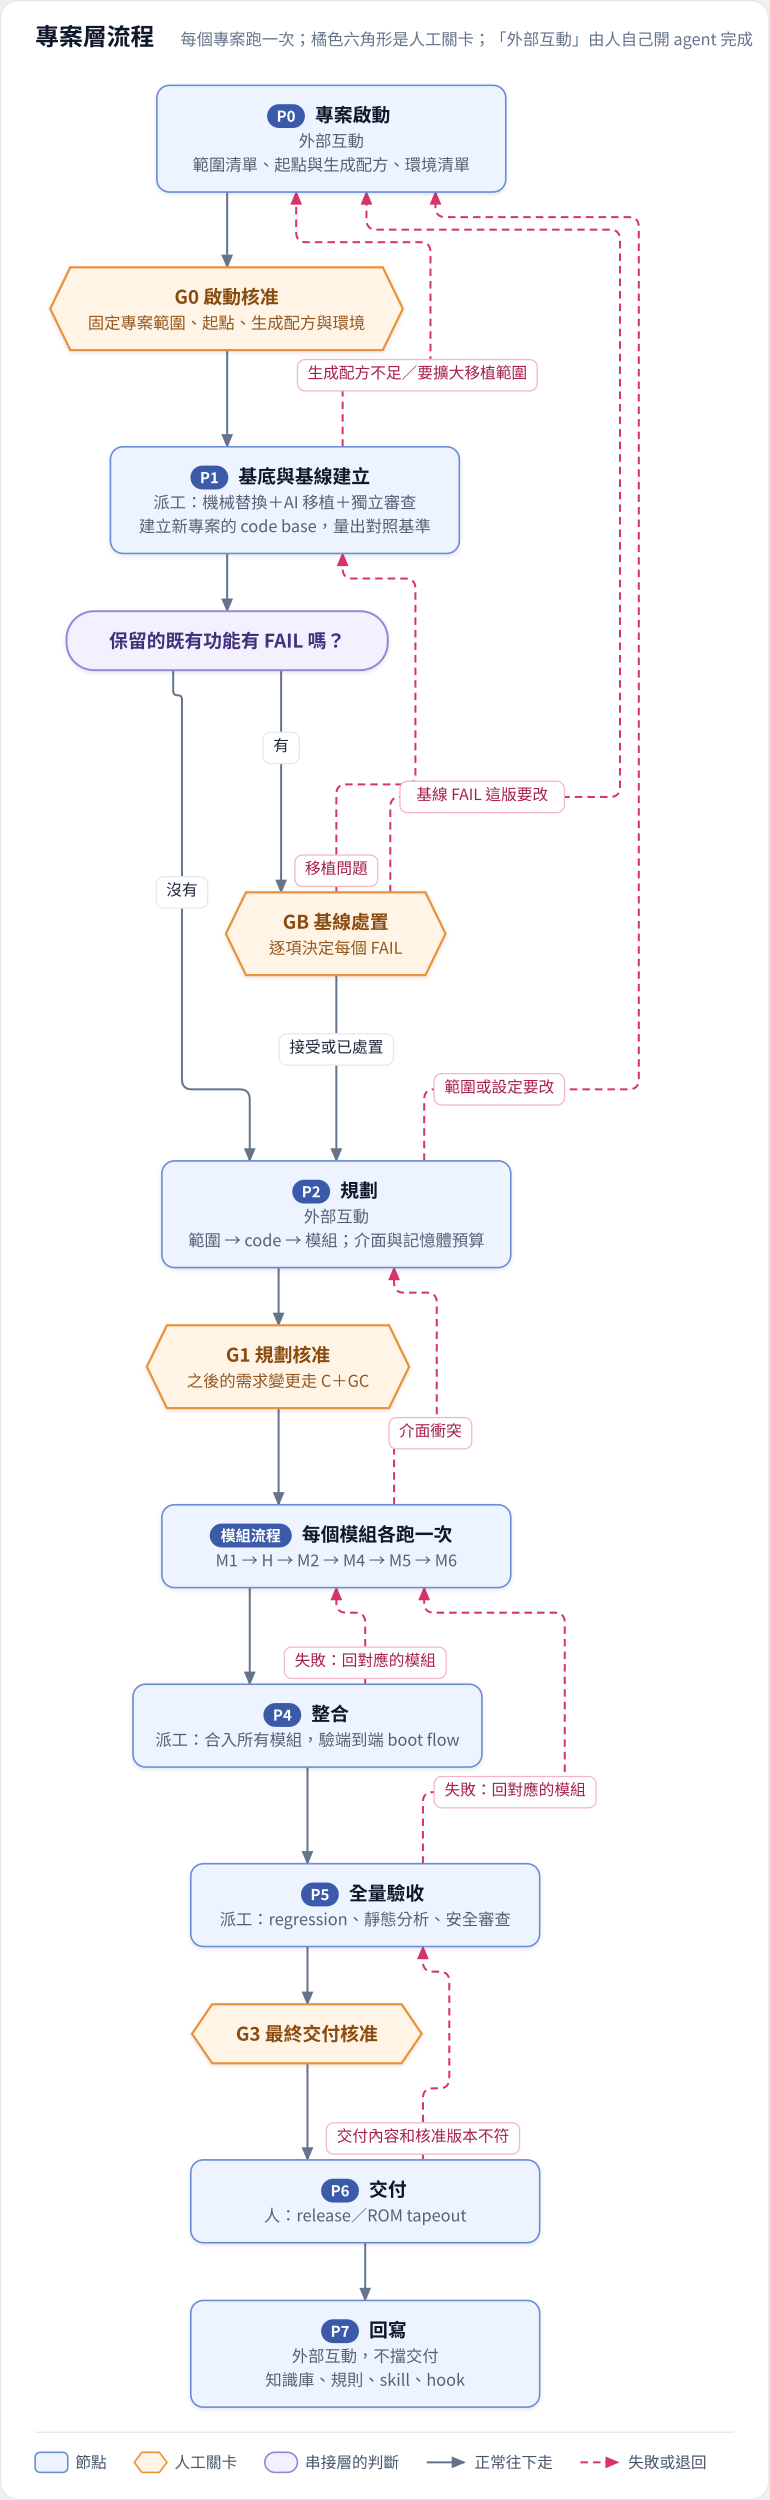
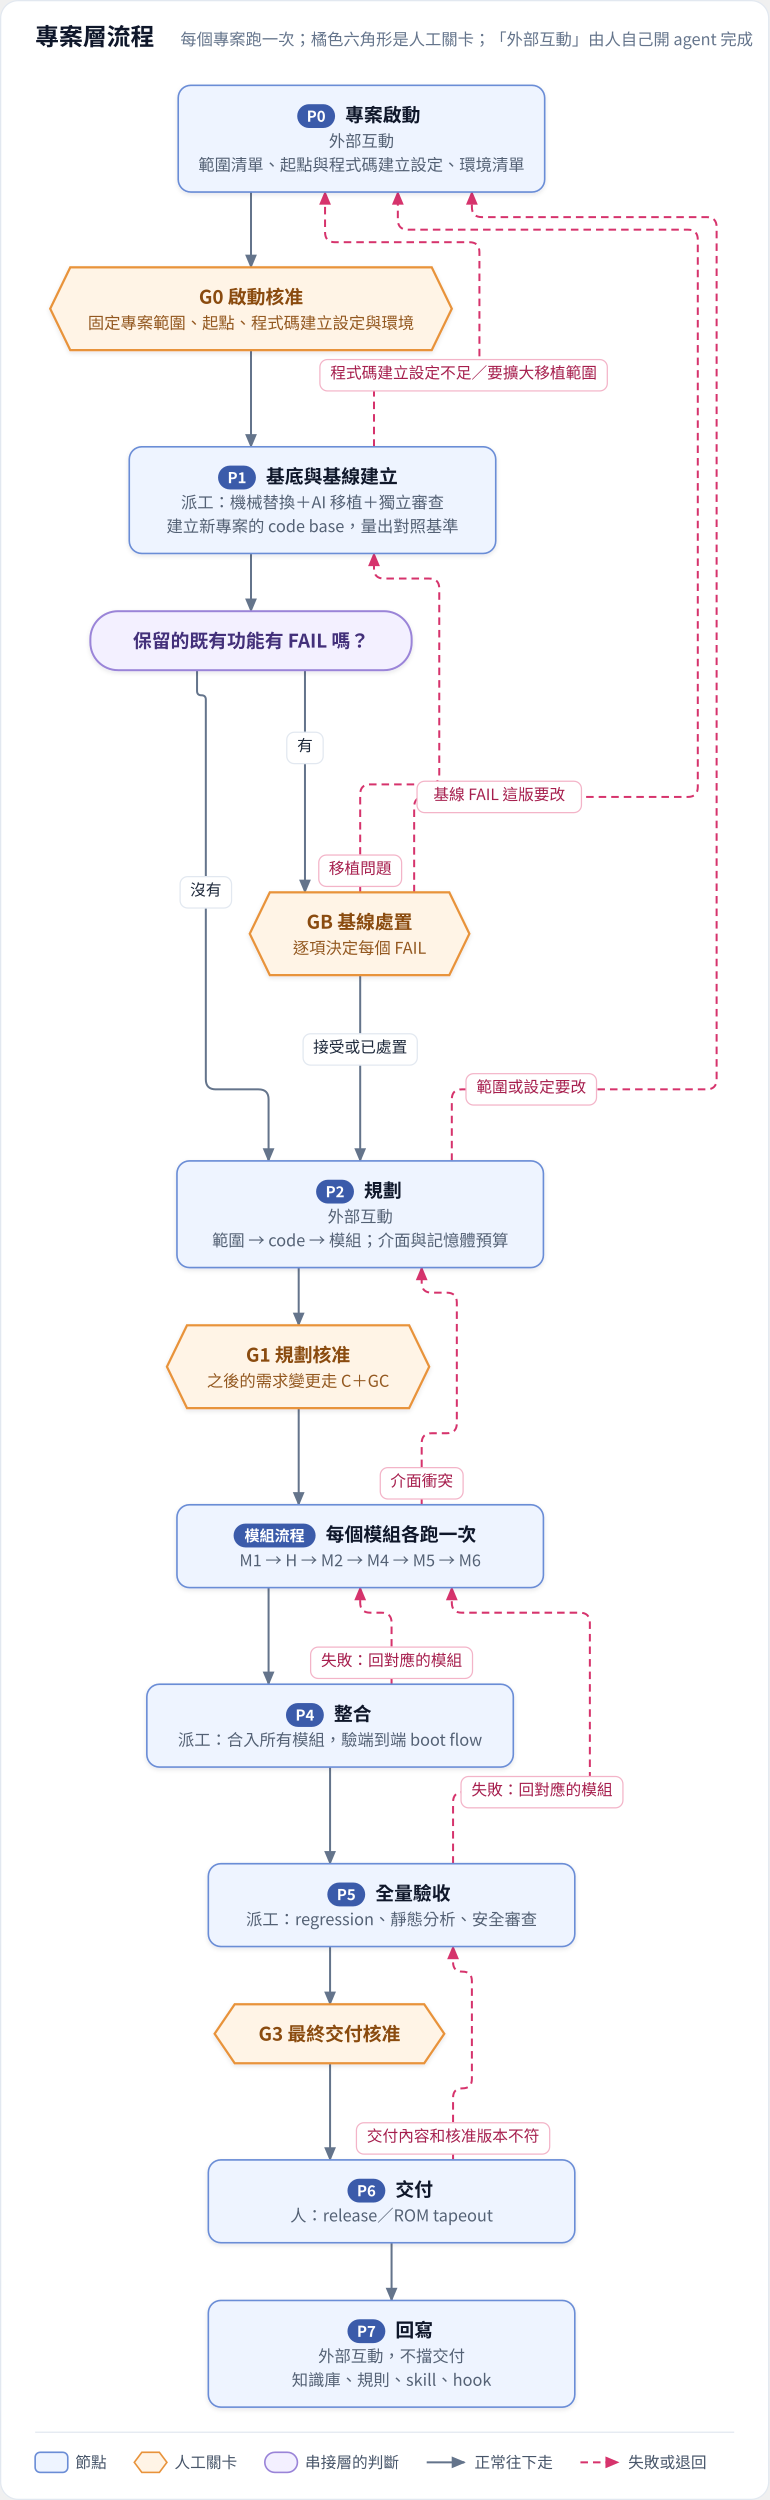
<svg xmlns="http://www.w3.org/2000/svg" width="613" height="1992" viewBox="0 0 613 1992" font-family="'PingFang TC','Noto Sans TC','Microsoft JhengHei','Noto Sans CJK TC',system-ui,-apple-system,'Segoe UI',sans-serif" role="img" aria-label="專案層流程">
  <defs>
    <marker id="a-normal" viewBox="0 0 10 10" refX="9" refY="5" markerWidth="7" markerHeight="7" orient="auto-start-reverse">
      <path d="M0,0.8 L10,5 L0,9.2 Z" fill="#64748B" />
    </marker>
    <marker id="a-back" viewBox="0 0 10 10" refX="9" refY="5" markerWidth="7" markerHeight="7" orient="auto-start-reverse">
      <path d="M0,0.8 L10,5 L0,9.2 Z" fill="#D6336C" />
    </marker>
    <marker id="a-wait" viewBox="0 0 10 10" refX="9" refY="5" markerWidth="7" markerHeight="7" orient="auto-start-reverse">
      <path d="M0,0.8 L10,5 L0,9.2 Z" fill="#94A3B8" />
    </marker>
    <marker id="a-strong" viewBox="0 0 10 10" refX="9" refY="5" markerWidth="5" markerHeight="5" orient="auto-start-reverse">
      <path d="M0,0.8 L10,5 L0,9.2 Z" fill="#334155" />
    </marker>
    <filter id="sh" x="-10%" y="-10%" width="120%" height="140%">
      <feDropShadow dx="0" dy="1.5" stdDeviation="1.6" flood-color="#0F172A" flood-opacity="0.10" />
    </filter>
  </defs>
  <rect x="0.5" y="0.5" width="612" height="1991" rx="14" fill="#FFFFFF" stroke="#E2E8F0" />
  <text x="28" y="36" font-size="19" font-weight="700" fill="#0F172A">專案層流程</text>
  <text x="143.65" y="36" font-size="13" fill="#64748B">每個專案跑一次；橘色六角形是人工關卡；「外部互動」由人自己開 agent 完成</text>
  <line x1="28" y1="1938" x2="585" y2="1938" stroke="#E2E8F0" />
-   <path d="M181,153 L181,213" fill="none" stroke="#64748B" stroke-width="1.6" marker-end="url(#a-normal)" />
-   <path d="M181,279 L181,356" fill="none" stroke="#64748B" stroke-width="1.6" marker-end="url(#a-normal)" />
-   <path d="M181,441 L181,487" fill="none" stroke="#64748B" stroke-width="1.6" marker-end="url(#a-normal)" />
-   <path d="M224,534 L224,711" fill="none" stroke="#64748B" stroke-width="1.6" marker-end="url(#a-normal)" />
-   <path d="M138,534 L138,550.5 Q138,554 141.5,554 L141.5,554 Q145,554 145,557.5 L145,860 Q145,868 153,868 L191,868 Q199,868 199,876 L199,925" fill="none" stroke="#64748B" stroke-width="1.6" marker-end="url(#a-normal)" />
-   <path d="M268,777 L268,925" fill="none" stroke="#64748B" stroke-width="1.6" marker-end="url(#a-normal)" />
-   <path d="M222,1010 L222,1056" fill="none" stroke="#64748B" stroke-width="1.6" marker-end="url(#a-normal)" />
-   <path d="M222,1122 L222,1199" fill="none" stroke="#64748B" stroke-width="1.6" marker-end="url(#a-normal)" />
-   <path d="M199,1265 L199,1342" fill="none" stroke="#64748B" stroke-width="1.6" marker-end="url(#a-normal)" />
-   <path d="M245,1408 L245,1485" fill="none" stroke="#64748B" stroke-width="1.6" marker-end="url(#a-normal)" />
-   <path d="M245,1551 L245,1597" fill="none" stroke="#64748B" stroke-width="1.6" marker-end="url(#a-normal)" />
-   <path d="M245,1644 L245,1721" fill="none" stroke="#64748B" stroke-width="1.6" marker-end="url(#a-normal)" />
-   <path d="M291,1787 L291,1833" fill="none" stroke="#64748B" stroke-width="1.6" marker-end="url(#a-normal)" />
-   <path d="M273,356 L273,307 Q273,299 281,299 L335,299 Q343,299 343,291 L343,201 Q343,193 335,193 L244,193 Q236,193 236,185 L236,153" fill="none" stroke="#D6336C" stroke-width="1.6" stroke-dasharray="6 4" marker-end="url(#a-back)" />
-   <path d="M311,711 L311,643 Q311,635 319,635 L486,635 Q494,635 494,627 L494,191 Q494,183 486,183 L300,183 Q292,183 292,175 L292,153" fill="none" stroke="#D6336C" stroke-width="1.6" stroke-dasharray="6 4" marker-end="url(#a-back)" />
-   <path d="M268,711 L268,633 Q268,625 276,625 L323,625 Q331,625 331,617 L331,469 Q331,461 323,461 L281,461 Q273,461 273,453 L273,441" fill="none" stroke="#D6336C" stroke-width="1.6" stroke-dasharray="6 4" marker-end="url(#a-back)" />
-   <path d="M338,925 L338,876 Q338,868 346,868 L501,868 Q509,868 509,860 L509,181 Q509,173 501,173 L355,173 Q347,173 347,165 L347,153" fill="none" stroke="#D6336C" stroke-width="1.6" stroke-dasharray="6 4" marker-end="url(#a-back)" />
-   <path d="M314,1199 L314,1150 Q314,1142 322,1142 L340,1142 Q348,1142 348,1134 L348,1038 Q348,1030 340,1030 L322,1030 Q314,1030 314,1022 L314,1010" fill="none" stroke="#D6336C" stroke-width="1.6" stroke-dasharray="6 4" marker-end="url(#a-back)" />
-   <path d="M291,1342 L291,1293 Q291,1285 283,1285 L276,1285 Q268,1285 268,1277 L268,1265" fill="none" stroke="#D6336C" stroke-width="1.6" stroke-dasharray="6 4" marker-end="url(#a-back)" />
-   <path d="M337,1485 L337,1436 Q337,1428 345,1428 L442,1428 Q450,1428 450,1420 L450,1293 Q450,1285 442,1285 L346,1285 Q338,1285 338,1277 L338,1265" fill="none" stroke="#D6336C" stroke-width="1.6" stroke-dasharray="6 4" marker-end="url(#a-back)" />
-   <path d="M337,1721 L337,1672 Q337,1664 345,1664 L350,1664 Q358,1664 358,1656 L358,1579 Q358,1571 350,1571 L345,1571 Q337,1571 337,1563 L337,1551" fill="none" stroke="#D6336C" stroke-width="1.6" stroke-dasharray="6 4" marker-end="url(#a-back)" />
-   <rect x="125" y="68" width="278" height="85" rx="10" fill="#EEF4FF" stroke="#6B8DD6" stroke-width="1.3" filter="url(#sh)" />
-   <rect x="212.811" y="83" width="30.178" height="19" rx="9.5" fill="#3B5BAA" />
-   <text x="227.9" y="97" font-size="12" font-weight="700" fill="#fff" text-anchor="middle">P0</text>
-   <text x="250.989" y="97" font-size="15" font-weight="700" fill="#0F172A">專案啟動</text>
-   <text x="264" y="117" font-size="13" fill="#475569" text-anchor="middle" opacity="0.92">外部互動</text>
-   <text x="264" y="136" font-size="13" fill="#475569" text-anchor="middle" opacity="0.92">範圍清單、起點與生成配方、環境清單</text>
-   <path d="M56,213 H305 L321,246 L305,279 H56 L40,246 Z" fill="#FFF4E6" stroke="#E8933B" stroke-width="1.8" filter="url(#sh)" />
-   <text x="180.5" y="242" font-size="15" font-weight="700" fill="#8A4B0F" text-anchor="middle">G0 啟動核准</text>
-   <text x="180.5" y="262" font-size="13" fill="#8A4B0F" text-anchor="middle" opacity="0.92">固定專案範圍、起點、生成配方與環境</text>
-   <rect x="88" y="356" width="278" height="85" rx="10" fill="#EEF4FF" stroke="#6B8DD6" stroke-width="1.3" filter="url(#sh)" />
-   <rect x="151.736" y="371" width="30.178" height="19" rx="9.5" fill="#3B5BAA" />
-   <text x="166.825" y="385" font-size="12" font-weight="700" fill="#fff" text-anchor="middle">P1</text>
-   <text x="189.914" y="385" font-size="15" font-weight="700" fill="#0F172A">基底與基線建立</text>
-   <text x="227" y="405" font-size="13" fill="#475569" text-anchor="middle" opacity="0.92">派工：機械替換＋AI 移植＋獨立審查</text>
-   <text x="227" y="424" font-size="13" fill="#475569" text-anchor="middle" opacity="0.92">建立新專案的 code base，量出對照基準</text>
-   <rect x="53" y="487" width="256" height="47" rx="22" fill="#F3F0FF" stroke="#9A84D8" stroke-width="1.6" filter="url(#sh)" />
-   <text x="181" y="516" font-size="15" font-weight="700" fill="#43307A" text-anchor="middle">保留的既有功能有 FAIL 嗎？</text>
-   <path d="M196,711 H339 L355,744 L339,777 H196 L180,744 Z" fill="#FFF4E6" stroke="#E8933B" stroke-width="1.8" filter="url(#sh)" />
-   <text x="267.5" y="740" font-size="15" font-weight="700" fill="#8A4B0F" text-anchor="middle">GB 基線處置</text>
-   <text x="267.5" y="760" font-size="13" fill="#8A4B0F" text-anchor="middle" opacity="0.92">逐項決定每個 FAIL</text>
-   <rect x="129" y="925" width="278" height="85" rx="10" fill="#EEF4FF" stroke="#6B8DD6" stroke-width="1.3" filter="url(#sh)" />
-   <rect x="232.861" y="940" width="30.178" height="19" rx="9.5" fill="#3B5BAA" />
-   <text x="247.95" y="954" font-size="12" font-weight="700" fill="#fff" text-anchor="middle">P2</text>
-   <text x="271.039" y="954" font-size="15" font-weight="700" fill="#0F172A">規劃</text>
-   <text x="268" y="974" font-size="13" fill="#475569" text-anchor="middle" opacity="0.92">外部互動</text>
-   <text x="268" y="993" font-size="13" fill="#475569" text-anchor="middle" opacity="0.92">範圍 → code → 模組；介面與記憶體預算</text>
-   <path d="M133,1056 H310 L326,1089 L310,1122 H133 L117,1089 Z" fill="#FFF4E6" stroke="#E8933B" stroke-width="1.8" filter="url(#sh)" />
-   <text x="221.5" y="1085" font-size="15" font-weight="700" fill="#8A4B0F" text-anchor="middle">G1 規劃核准</text>
-   <text x="221.5" y="1105" font-size="13" fill="#8A4B0F" text-anchor="middle" opacity="0.92">之後的需求變更走 C＋GC</text>
-   <rect x="129" y="1199" width="278" height="66" rx="10" fill="#EEF4FF" stroke="#6B8DD6" stroke-width="1.3" filter="url(#sh)" />
-   <rect x="167.12" y="1214" width="65.36" height="19" rx="9.5" fill="#3B5BAA" />
-   <text x="199.8" y="1228" font-size="12" font-weight="700" fill="#fff" text-anchor="middle">模組流程</text>
-   <text x="240.48" y="1228" font-size="15" font-weight="700" fill="#0F172A">每個模組各跑一次</text>
-   <text x="268" y="1248" font-size="13" fill="#475569" text-anchor="middle" opacity="0.92">M1 → H → M2 → M4 → M5 → M6</text>
-   <rect x="106" y="1342" width="278" height="66" rx="10" fill="#EEF4FF" stroke="#6B8DD6" stroke-width="1.3" filter="url(#sh)" />
-   <rect x="209.861" y="1357" width="30.178" height="19" rx="9.5" fill="#3B5BAA" />
-   <text x="224.95" y="1371" font-size="12" font-weight="700" fill="#fff" text-anchor="middle">P4</text>
-   <text x="248.039" y="1371" font-size="15" font-weight="700" fill="#0F172A">整合</text>
-   <text x="245" y="1391" font-size="13" fill="#475569" text-anchor="middle" opacity="0.92">派工：合入所有模組，驗端到端 boot flow</text>
-   <rect x="152" y="1485" width="278" height="66" rx="10" fill="#EEF4FF" stroke="#6B8DD6" stroke-width="1.3" filter="url(#sh)" />
-   <rect x="239.811" y="1500" width="30.178" height="19" rx="9.5" fill="#3B5BAA" />
-   <text x="254.9" y="1514" font-size="12" font-weight="700" fill="#fff" text-anchor="middle">P5</text>
-   <text x="277.989" y="1514" font-size="15" font-weight="700" fill="#0F172A">全量驗收</text>
-   <text x="291" y="1534" font-size="13" fill="#475569" text-anchor="middle" opacity="0.92">派工：regression、靜態分析、安全審查</text>
-   <path d="M169,1597 H320 L336,1620.5 L320,1644 H169 L153,1620.5 Z" fill="#FFF4E6" stroke="#E8933B" stroke-width="1.8" filter="url(#sh)" />
-   <text x="244.5" y="1626" font-size="15" font-weight="700" fill="#8A4B0F" text-anchor="middle">G3 最終交付核准</text>
-   <rect x="152" y="1721" width="278" height="66" rx="10" fill="#EEF4FF" stroke="#6B8DD6" stroke-width="1.3" filter="url(#sh)" />
-   <rect x="255.861" y="1736" width="30.178" height="19" rx="9.5" fill="#3B5BAA" />
-   <text x="270.95" y="1750" font-size="12" font-weight="700" fill="#fff" text-anchor="middle">P6</text>
-   <text x="294.039" y="1750" font-size="15" font-weight="700" fill="#0F172A">交付</text>
-   <text x="291" y="1770" font-size="13" fill="#475569" text-anchor="middle" opacity="0.92">人：release／ROM tapeout</text>
-   <rect x="152" y="1833" width="278" height="85" rx="10" fill="#EEF4FF" stroke="#6B8DD6" stroke-width="1.3" filter="url(#sh)" />
-   <rect x="255.861" y="1848" width="30.178" height="19" rx="9.5" fill="#3B5BAA" />
-   <text x="270.95" y="1862" font-size="12" font-weight="700" fill="#fff" text-anchor="middle">P7</text>
-   <text x="294.039" y="1862" font-size="15" font-weight="700" fill="#0F172A">回寫</text>
-   <text x="291" y="1882" font-size="13" fill="#475569" text-anchor="middle" opacity="0.92">外部互動，不擋交付</text>
-   <text x="291" y="1901" font-size="13" fill="#475569" text-anchor="middle" opacity="0.92">知識庫、規則、skill、hook</text>
-   <rect x="209.5" y="583.45" width="29" height="25" rx="6" fill="#FFFFFF" stroke="#E2E8F0" />
-   <text x="224" y="598.45" font-size="12.5" fill="#1E293B" text-anchor="middle">有</text>
-   <rect x="124.5" y="698.5" width="41" height="25" rx="6" fill="#FFFFFF" stroke="#E2E8F0" />
-   <text x="145" y="713.5" font-size="12.5" fill="#1E293B" text-anchor="middle">沒有</text>
-   <rect x="222.5" y="823.7" width="91" height="25" rx="6" fill="#FFFFFF" stroke="#E2E8F0" />
-   <text x="268" y="838.7" font-size="12.5" fill="#1E293B" text-anchor="middle">接受或已處置</text>
-   <rect x="237" y="286.5" width="191" height="25" rx="6" fill="#FFFFFF" stroke="#F3B4C8" />
-   <text x="332.5" y="301.5" font-size="12.5" fill="#A61E4D" text-anchor="middle">生成配方不足／要擴大移植範圍</text>
-   <rect x="318.7" y="622.5" width="131" height="25" rx="6" fill="#FFFFFF" stroke="#F3B4C8" />
-   <text x="384.2" y="637.5" font-size="12.5" fill="#A61E4D" text-anchor="middle">基線 FAIL 這版要改</text>
-   <rect x="235" y="681.3" width="66" height="25" rx="6" fill="#FFFFFF" stroke="#F3B4C8" />
-   <text x="268" y="696.3" font-size="12.5" fill="#A61E4D" text-anchor="middle">移植問題</text>
-   <rect x="345.85" y="855.5" width="104" height="25" rx="6" fill="#FFFFFF" stroke="#F3B4C8" />
-   <text x="397.85" y="870.5" font-size="12.5" fill="#A61E4D" text-anchor="middle">範圍或設定要改</text>
-   <rect x="309.9" y="1129.5" width="66" height="25" rx="6" fill="#FFFFFF" stroke="#F3B4C8" />
-   <text x="342.9" y="1144.5" font-size="12.5" fill="#A61E4D" text-anchor="middle">介面衝突</text>
-   <rect x="226.5" y="1312.4" width="129" height="25" rx="6" fill="#FFFFFF" stroke="#F3B4C8" />
-   <text x="291" y="1327.4" font-size="12.5" fill="#A61E4D" text-anchor="middle">失敗：回對應的模組</text>
-   <rect x="345.95" y="1415.5" width="129" height="25" rx="6" fill="#FFFFFF" stroke="#F3B4C8" />
-   <text x="410.45" y="1430.5" font-size="12.5" fill="#A61E4D" text-anchor="middle">失敗：回對應的模組</text>
-   <rect x="260" y="1691.4" width="154" height="25" rx="6" fill="#FFFFFF" stroke="#F3B4C8" />
-   <text x="337" y="1706.4" font-size="12.5" fill="#A61E4D" text-anchor="middle">交付內容和核准版本不符</text>
+   <path d="M200,153 L200,213" fill="none" stroke="#64748B" stroke-width="1.6" marker-end="url(#a-normal)" />
+   <path d="M200,279 L200,356" fill="none" stroke="#64748B" stroke-width="1.6" marker-end="url(#a-normal)" />
+   <path d="M200,441 L200,487" fill="none" stroke="#64748B" stroke-width="1.6" marker-end="url(#a-normal)" />
+   <path d="M243,534 L243,711" fill="none" stroke="#64748B" stroke-width="1.6" marker-end="url(#a-normal)" />
+   <path d="M157,534 L157,550.5 Q157,554 160.5,554 L160.5,554 Q164,554 164,557.5 L164,860 Q164,868 172,868 L206,868 Q214,868 214,876 L214,925" fill="none" stroke="#64748B" stroke-width="1.6" marker-end="url(#a-normal)" />
+   <path d="M287,777 L287,925" fill="none" stroke="#64748B" stroke-width="1.6" marker-end="url(#a-normal)" />
+   <path d="M238,1010 L238,1056" fill="none" stroke="#64748B" stroke-width="1.6" marker-end="url(#a-normal)" />
+   <path d="M238,1122 L238,1199" fill="none" stroke="#64748B" stroke-width="1.6" marker-end="url(#a-normal)" />
+   <path d="M214,1265 L214,1342" fill="none" stroke="#64748B" stroke-width="1.6" marker-end="url(#a-normal)" />
+   <path d="M263,1408 L263,1485" fill="none" stroke="#64748B" stroke-width="1.6" marker-end="url(#a-normal)" />
+   <path d="M263,1551 L263,1597" fill="none" stroke="#64748B" stroke-width="1.6" marker-end="url(#a-normal)" />
+   <path d="M263,1644 L263,1721" fill="none" stroke="#64748B" stroke-width="1.6" marker-end="url(#a-normal)" />
+   <path d="M312,1787 L312,1833" fill="none" stroke="#64748B" stroke-width="1.6" marker-end="url(#a-normal)" />
+   <path d="M298,356 L298,307 Q298,299 306,299 L374,299 Q382,299 382,291 L382,201 Q382,193 374,193 L267,193 Q259,193 259,185 L259,153" fill="none" stroke="#D6336C" stroke-width="1.6" stroke-dasharray="6 4" marker-end="url(#a-back)" />
+   <path d="M330,711 L330,643 Q330,635 338,635 L548,635 Q556,635 556,627 L556,191 Q556,183 548,183 L325,183 Q317,183 317,175 L317,153" fill="none" stroke="#D6336C" stroke-width="1.6" stroke-dasharray="6 4" marker-end="url(#a-back)" />
+   <path d="M287,711 L287,633 Q287,625 295,625 L342,625 Q350,625 350,617 L350,469 Q350,461 342,461 L306,461 Q298,461 298,453 L298,441" fill="none" stroke="#D6336C" stroke-width="1.6" stroke-dasharray="6 4" marker-end="url(#a-back)" />
+   <path d="M360,925 L360,876 Q360,868 368,868 L563,868 Q571,868 571,860 L571,181 Q571,173 563,173 L384,173 Q376,173 376,165 L376,153" fill="none" stroke="#D6336C" stroke-width="1.6" stroke-dasharray="6 4" marker-end="url(#a-back)" />
+   <path d="M336,1199 L336,1150 Q336,1142 344,1142 L356,1142 Q364,1142 364,1134 L364,1038 Q364,1030 356,1030 L344,1030 Q336,1030 336,1022 L336,1010" fill="none" stroke="#D6336C" stroke-width="1.6" stroke-dasharray="6 4" marker-end="url(#a-back)" />
+   <path d="M312,1342 L312,1293 Q312,1285 304,1285 L295,1285 Q287,1285 287,1277 L287,1265" fill="none" stroke="#D6336C" stroke-width="1.6" stroke-dasharray="6 4" marker-end="url(#a-back)" />
+   <path d="M361,1485 L361,1436 Q361,1428 369,1428 L462,1428 Q470,1428 470,1420 L470,1293 Q470,1285 462,1285 L368,1285 Q360,1285 360,1277 L360,1265" fill="none" stroke="#D6336C" stroke-width="1.6" stroke-dasharray="6 4" marker-end="url(#a-back)" />
+   <path d="M361,1721 L361,1671.5 Q361,1664 368.5,1664 L368.5,1664 Q376,1664 376,1656.5 L376,1578.5 Q376,1571 368.5,1571 L368.5,1571 Q361,1571 361,1563.5 L361,1551" fill="none" stroke="#D6336C" stroke-width="1.6" stroke-dasharray="6 4" marker-end="url(#a-back)" />
+   <rect x="142" y="68" width="292" height="85" rx="10" fill="#EEF4FF" stroke="#6B8DD6" stroke-width="1.3" filter="url(#sh)" />
+   <rect x="236.811" y="83" width="30.178" height="19" rx="9.5" fill="#3B5BAA" />
+   <text x="251.9" y="97" font-size="12" font-weight="700" fill="#fff" text-anchor="middle">P0</text>
+   <text x="274.989" y="97" font-size="15" font-weight="700" fill="#0F172A">專案啟動</text>
+   <text x="288" y="117" font-size="13" fill="#475569" text-anchor="middle" opacity="0.92">外部互動</text>
+   <text x="288" y="136" font-size="13" fill="#475569" text-anchor="middle" opacity="0.92">範圍清單、起點與程式碼建立設定、環境清單</text>
+   <path d="M56,213 H344 L360,246 L344,279 H56 L40,246 Z" fill="#FFF4E6" stroke="#E8933B" stroke-width="1.8" filter="url(#sh)" />
+   <text x="200" y="242" font-size="15" font-weight="700" fill="#8A4B0F" text-anchor="middle">G0 啟動核准</text>
+   <text x="200" y="262" font-size="13" fill="#8A4B0F" text-anchor="middle" opacity="0.92">固定專案範圍、起點、程式碼建立設定與環境</text>
+   <rect x="103" y="356" width="292" height="85" rx="10" fill="#EEF4FF" stroke="#6B8DD6" stroke-width="1.3" filter="url(#sh)" />
+   <rect x="173.736" y="371" width="30.178" height="19" rx="9.5" fill="#3B5BAA" />
+   <text x="188.825" y="385" font-size="12" font-weight="700" fill="#fff" text-anchor="middle">P1</text>
+   <text x="211.914" y="385" font-size="15" font-weight="700" fill="#0F172A">基底與基線建立</text>
+   <text x="249" y="405" font-size="13" fill="#475569" text-anchor="middle" opacity="0.92">派工：機械替換＋AI 移植＋獨立審查</text>
+   <text x="249" y="424" font-size="13" fill="#475569" text-anchor="middle" opacity="0.92">建立新專案的 code base，量出對照基準</text>
+   <rect x="72" y="487" width="256" height="47" rx="22" fill="#F3F0FF" stroke="#9A84D8" stroke-width="1.6" filter="url(#sh)" />
+   <text x="200" y="516" font-size="15" font-weight="700" fill="#43307A" text-anchor="middle">保留的既有功能有 FAIL 嗎？</text>
+   <path d="M215,711 H358 L374,744 L358,777 H215 L199,744 Z" fill="#FFF4E6" stroke="#E8933B" stroke-width="1.8" filter="url(#sh)" />
+   <text x="286.5" y="740" font-size="15" font-weight="700" fill="#8A4B0F" text-anchor="middle">GB 基線處置</text>
+   <text x="286.5" y="760" font-size="13" fill="#8A4B0F" text-anchor="middle" opacity="0.92">逐項決定每個 FAIL</text>
+   <rect x="141" y="925" width="292" height="85" rx="10" fill="#EEF4FF" stroke="#6B8DD6" stroke-width="1.3" filter="url(#sh)" />
+   <rect x="251.861" y="940" width="30.178" height="19" rx="9.5" fill="#3B5BAA" />
+   <text x="266.95" y="954" font-size="12" font-weight="700" fill="#fff" text-anchor="middle">P2</text>
+   <text x="290.039" y="954" font-size="15" font-weight="700" fill="#0F172A">規劃</text>
+   <text x="287" y="974" font-size="13" fill="#475569" text-anchor="middle" opacity="0.92">外部互動</text>
+   <text x="287" y="993" font-size="13" fill="#475569" text-anchor="middle" opacity="0.92">範圍 → code → 模組；介面與記憶體預算</text>
+   <path d="M149,1056 H326 L342,1089 L326,1122 H149 L133,1089 Z" fill="#FFF4E6" stroke="#E8933B" stroke-width="1.8" filter="url(#sh)" />
+   <text x="237.5" y="1085" font-size="15" font-weight="700" fill="#8A4B0F" text-anchor="middle">G1 規劃核准</text>
+   <text x="237.5" y="1105" font-size="13" fill="#8A4B0F" text-anchor="middle" opacity="0.92">之後的需求變更走 C＋GC</text>
+   <rect x="141" y="1199" width="292" height="66" rx="10" fill="#EEF4FF" stroke="#6B8DD6" stroke-width="1.3" filter="url(#sh)" />
+   <rect x="186.12" y="1214" width="65.36" height="19" rx="9.5" fill="#3B5BAA" />
+   <text x="218.8" y="1228" font-size="12" font-weight="700" fill="#fff" text-anchor="middle">模組流程</text>
+   <text x="259.48" y="1228" font-size="15" font-weight="700" fill="#0F172A">每個模組各跑一次</text>
+   <text x="287" y="1248" font-size="13" fill="#475569" text-anchor="middle" opacity="0.92">M1 → H → M2 → M4 → M5 → M6</text>
+   <rect x="117" y="1342" width="292" height="66" rx="10" fill="#EEF4FF" stroke="#6B8DD6" stroke-width="1.3" filter="url(#sh)" />
+   <rect x="227.861" y="1357" width="30.178" height="19" rx="9.5" fill="#3B5BAA" />
+   <text x="242.95" y="1371" font-size="12" font-weight="700" fill="#fff" text-anchor="middle">P4</text>
+   <text x="266.039" y="1371" font-size="15" font-weight="700" fill="#0F172A">整合</text>
+   <text x="263" y="1391" font-size="13" fill="#475569" text-anchor="middle" opacity="0.92">派工：合入所有模組，驗端到端 boot flow</text>
+   <rect x="166" y="1485" width="292" height="66" rx="10" fill="#EEF4FF" stroke="#6B8DD6" stroke-width="1.3" filter="url(#sh)" />
+   <rect x="260.811" y="1500" width="30.178" height="19" rx="9.5" fill="#3B5BAA" />
+   <text x="275.9" y="1514" font-size="12" font-weight="700" fill="#fff" text-anchor="middle">P5</text>
+   <text x="298.989" y="1514" font-size="15" font-weight="700" fill="#0F172A">全量驗收</text>
+   <text x="312" y="1534" font-size="13" fill="#475569" text-anchor="middle" opacity="0.92">派工：regression、靜態分析、安全審查</text>
+   <path d="M187,1597 H338 L354,1620.5 L338,1644 H187 L171,1620.5 Z" fill="#FFF4E6" stroke="#E8933B" stroke-width="1.8" filter="url(#sh)" />
+   <text x="262.5" y="1626" font-size="15" font-weight="700" fill="#8A4B0F" text-anchor="middle">G3 最終交付核准</text>
+   <rect x="166" y="1721" width="292" height="66" rx="10" fill="#EEF4FF" stroke="#6B8DD6" stroke-width="1.3" filter="url(#sh)" />
+   <rect x="276.861" y="1736" width="30.178" height="19" rx="9.5" fill="#3B5BAA" />
+   <text x="291.95" y="1750" font-size="12" font-weight="700" fill="#fff" text-anchor="middle">P6</text>
+   <text x="315.039" y="1750" font-size="15" font-weight="700" fill="#0F172A">交付</text>
+   <text x="312" y="1770" font-size="13" fill="#475569" text-anchor="middle" opacity="0.92">人：release／ROM tapeout</text>
+   <rect x="166" y="1833" width="292" height="85" rx="10" fill="#EEF4FF" stroke="#6B8DD6" stroke-width="1.3" filter="url(#sh)" />
+   <rect x="276.861" y="1848" width="30.178" height="19" rx="9.5" fill="#3B5BAA" />
+   <text x="291.95" y="1862" font-size="12" font-weight="700" fill="#fff" text-anchor="middle">P7</text>
+   <text x="315.039" y="1862" font-size="15" font-weight="700" fill="#0F172A">回寫</text>
+   <text x="312" y="1882" font-size="13" fill="#475569" text-anchor="middle" opacity="0.92">外部互動，不擋交付</text>
+   <text x="312" y="1901" font-size="13" fill="#475569" text-anchor="middle" opacity="0.92">知識庫、規則、skill、hook</text>
+   <rect x="228.5" y="583.45" width="29" height="25" rx="6" fill="#FFFFFF" stroke="#E2E8F0" />
+   <text x="243" y="598.45" font-size="12.5" fill="#1E293B" text-anchor="middle">有</text>
+   <rect x="143.5" y="698.5" width="41" height="25" rx="6" fill="#FFFFFF" stroke="#E2E8F0" />
+   <text x="164" y="713.5" font-size="12.5" fill="#1E293B" text-anchor="middle">沒有</text>
+   <rect x="241.5" y="823.7" width="91" height="25" rx="6" fill="#FFFFFF" stroke="#E2E8F0" />
+   <text x="287" y="838.7" font-size="12.5" fill="#1E293B" text-anchor="middle">接受或已處置</text>
+   <rect x="254.9" y="286.5" width="229" height="25" rx="6" fill="#FFFFFF" stroke="#F3B4C8" />
+   <text x="369.4" y="301.5" font-size="12.5" fill="#A61E4D" text-anchor="middle">程式碼建立設定不足／要擴大移植範圍</text>
+   <rect x="332.3" y="622.5" width="131" height="25" rx="6" fill="#FFFFFF" stroke="#F3B4C8" />
+   <text x="397.8" y="637.5" font-size="12.5" fill="#A61E4D" text-anchor="middle">基線 FAIL 這版要改</text>
+   <rect x="254" y="681.3" width="66" height="25" rx="6" fill="#FFFFFF" stroke="#F3B4C8" />
+   <text x="287" y="696.3" font-size="12.5" fill="#A61E4D" text-anchor="middle">移植問題</text>
+   <rect x="371.3" y="855.5" width="104" height="25" rx="6" fill="#FFFFFF" stroke="#F3B4C8" />
+   <text x="423.3" y="870.5" font-size="12.5" fill="#A61E4D" text-anchor="middle">範圍或設定要改</text>
+   <rect x="303" y="1169.4" width="66" height="25" rx="6" fill="#FFFFFF" stroke="#F3B4C8" />
+   <text x="336" y="1184.4" font-size="12.5" fill="#A61E4D" text-anchor="middle">介面衝突</text>
+   <rect x="247.5" y="1312.4" width="129" height="25" rx="6" fill="#FFFFFF" stroke="#F3B4C8" />
+   <text x="312" y="1327.4" font-size="12.5" fill="#A61E4D" text-anchor="middle">失敗：回對應的模組</text>
+   <rect x="367.35" y="1415.5" width="129" height="25" rx="6" fill="#FFFFFF" stroke="#F3B4C8" />
+   <text x="431.85" y="1430.5" font-size="12.5" fill="#A61E4D" text-anchor="middle">失敗：回對應的模組</text>
+   <rect x="284" y="1691.4" width="154" height="25" rx="6" fill="#FFFFFF" stroke="#F3B4C8" />
+   <text x="361" y="1706.4" font-size="12.5" fill="#A61E4D" text-anchor="middle">交付內容和核准版本不符</text>
  <rect x="28" y="1954" width="26" height="16" rx="4" fill="#EEF4FF" stroke="#6B8DD6" stroke-width="1.3" />
  <text x="60" y="1966.5" font-size="12.5" fill="#475569">節點</text>
  <path d="M113,1954 H127 L133,1962 L127,1970 H113 L107,1962 Z" fill="#FFF4E6" stroke="#E8933B" stroke-width="1.3" />
  <text x="139" y="1966.5" font-size="12.5" fill="#475569">人工關卡</text>
  <rect x="211" y="1954" width="26" height="16" rx="8" fill="#F3F0FF" stroke="#9A84D8" stroke-width="1.3" />
  <text x="243" y="1966.5" font-size="12.5" fill="#475569">串接層的判斷</text>
  <path d="M340,1962 H370" stroke="#64748B" stroke-width="1.6" marker-end="url(#a-normal)" />
  <text x="378" y="1966.5" font-size="12.5" fill="#475569">正常往下走</text>
  <path d="M462.5,1962 H492.5" stroke="#D6336C" stroke-width="1.6" stroke-dasharray="6 4" marker-end="url(#a-back)" />
  <text x="500.5" y="1966.5" font-size="12.5" fill="#475569">失敗或退回</text>
</svg>
